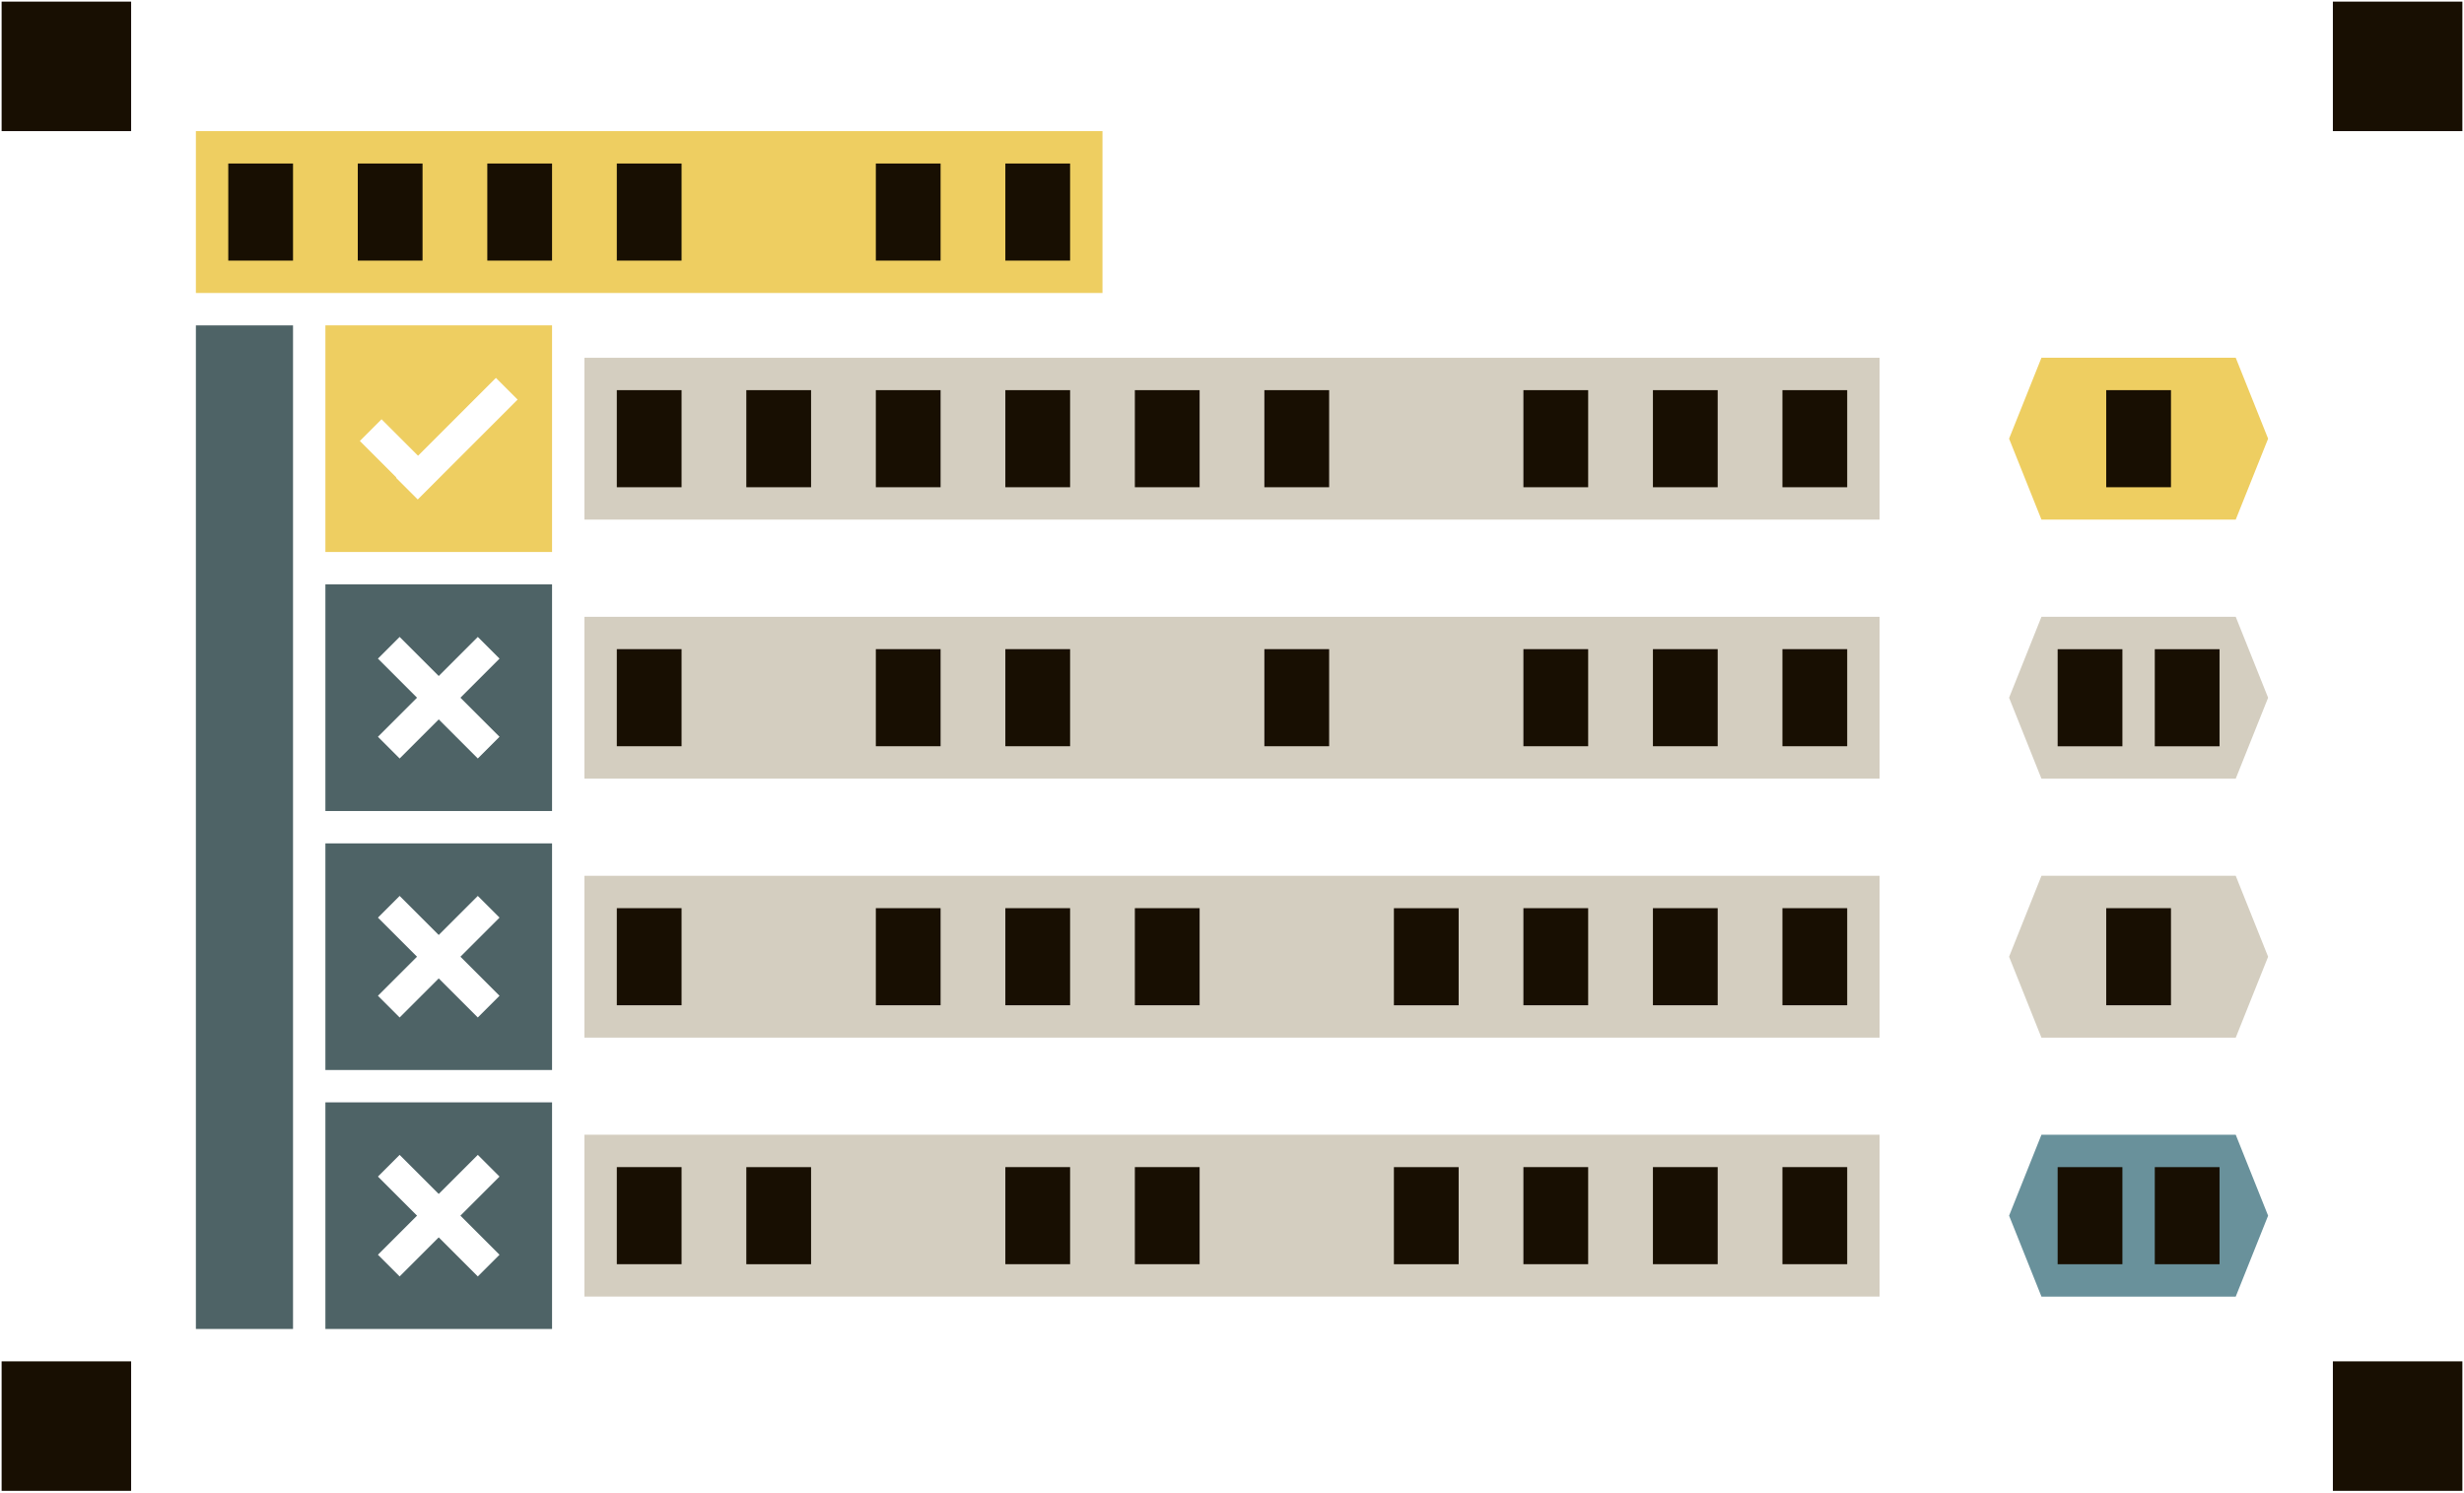
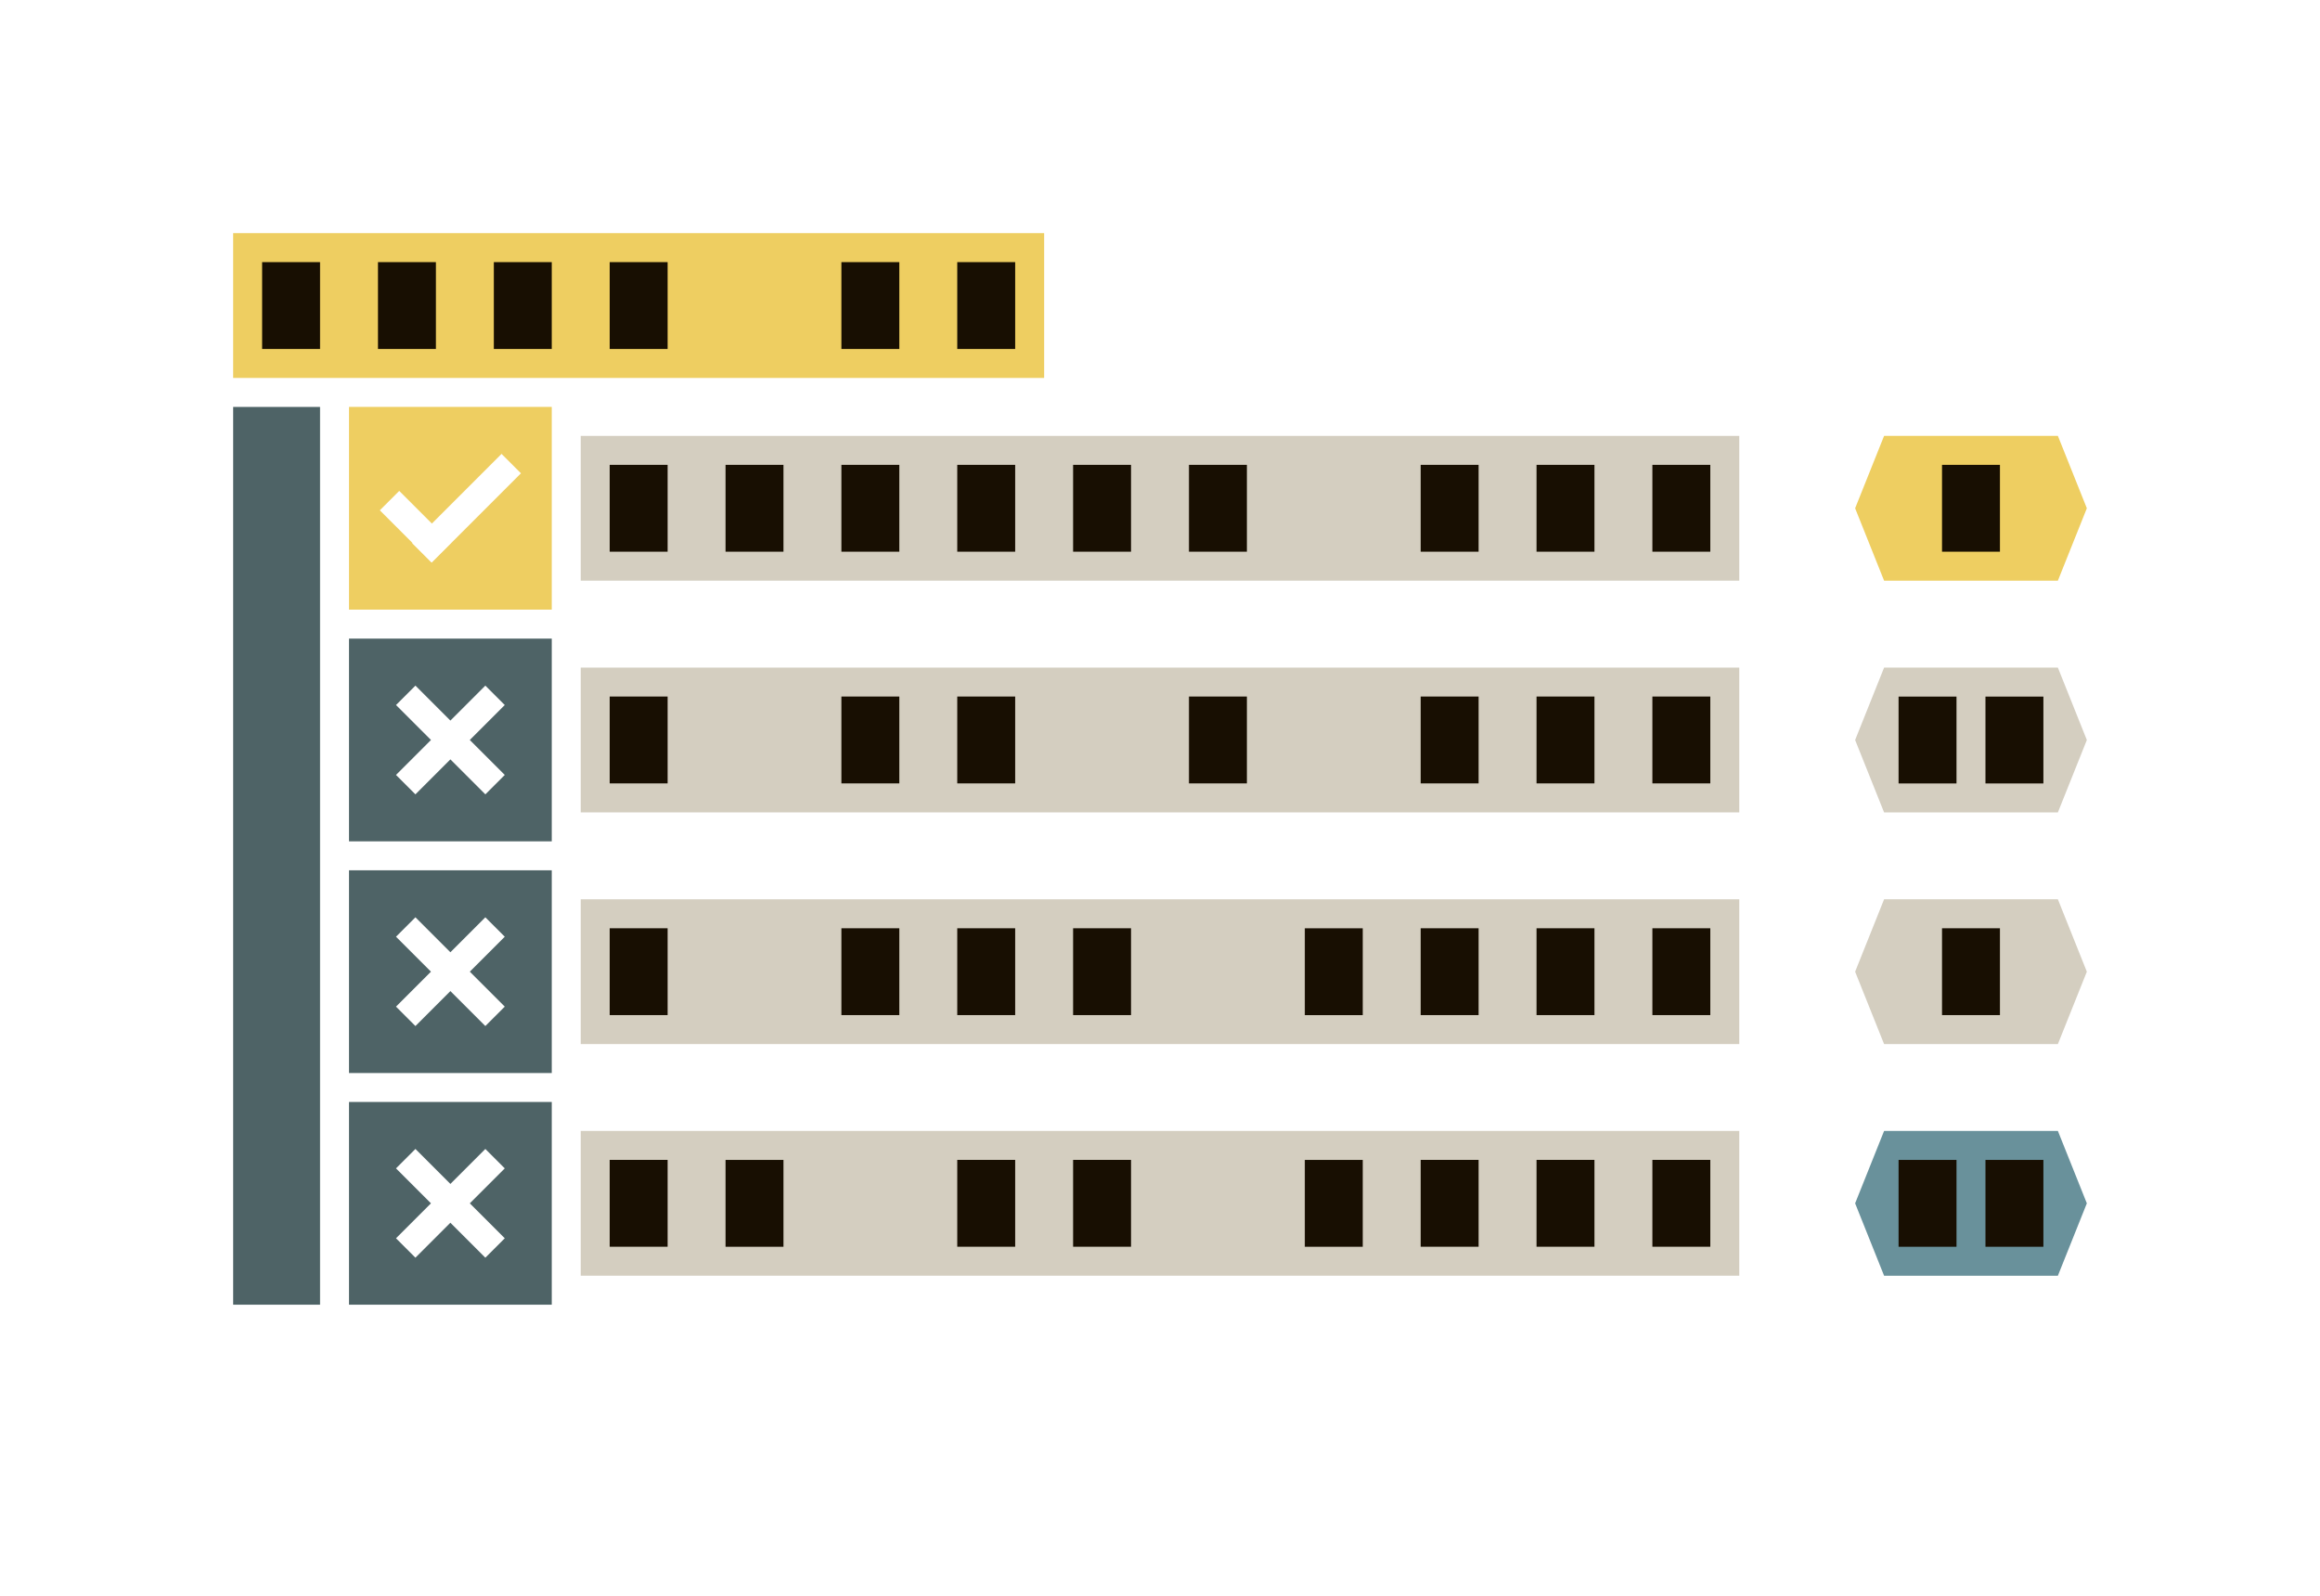
- <svg xmlns="http://www.w3.org/2000/svg" host="65bd71144e" version="1.1" width="761px" height="461px" viewBox="-0.5 -0.5 761 461" content="&lt;mxfile&gt;&lt;diagram id=&quot;NhqJ_ardOWNHqCwG6pmV&quot; name=&quot;Page-1&quot;&gt;5Z1Lc6M4EIB/jY9D6f24juOdPexWTVUOu3tkYsX2jmO5CEns/fUrbB5GQEImICEnOQQaWVhft1rdEiIzPH84fEvi/fpPvVTbGQLLwwzfzBCCADDzJ5MczxKK6FmwSjbLvFAluN38p4pP5tKnzVI91gqmWm/Tzb4uvNO7nbpLa7I4SfRLvdi93tbvuo9XqiG4vYu3Telfm2W6PksFAJX8d7VZrfM7U5pf+BHf/Vwl+mmX326GMBTgHqDz5Ye4qCov/7iOl/rlQoQXMzxPtE7PRw+HudpmaAtq58/91nG1/NqJ2qV9PkBF/j3SY9F0tTQk8lOdpGu90rt4u6ikX0/tU1kNwJxVZf7Qem+E0Aj/VWl6zNUaP6XaiNbpwza/qg6b9O+L43+yqiJO89ObQ1716eSYnzymif6p5nqrEyPZ6V32VZrtzRE86qfkLm8R5mdZ1rKLQjmRb0o/qDQ5mgKJ2sbp5rluA3FuSquyXPnR73pjbotAYfaURZRSwRBgQjJzeK4h7wNQsAjKeqVpnKxUmtdT6ckcXHyxSnTSXrsmMTnX/Bxvn1RhfJZq64p7WW9SdbuPT5heTD+uK6mV9/1muy1ExrYXi/mCwdf08KySVB1epV5chTKSUjLOOSJcQCHr9AiIAMiJvlR9kuc9aX3RHQtZm+pqiF/hSeXbPLOevn9X60uPFf8oKgGvU8EgYhhALgGBXJjfOhVjcghJgYBk0FCjpAGIiIhjISXHjEohAGnywtzYLcBUAM4BQUJ+HB9mA5tjolPTN/XOnBLa3x2Uauxth19AhCngUCIGGWIAQlxDjsx1RAwmavRCOccN4ohGSAhCmRkvDFHEeRO5jIhAAhu1UlMb5AMQ56ESz3iZH4xM3yfUOAJUA/4FR8Y2MRGQYOMaYNMHZDAx5KavAGCsl4smb4IjZqILSjAjRMIhgDPQ10OM6B5Q5hXxqXdLREl9xMlsFUAiy5+mrY7mPuHbcN5ljdbIQxYMM9bfKktlvW2VLuj08I4dptPZkPfbTjZ0kIuho97tui5f4LHHjRY/ZxWRRe/9ED0noY7t/lo8HetQRTdyYlwZphJjIShgsj6yTNXRFXGsM94Qf27gvAdwvyOL4eFrZOFDR5YfHFlKZU1iZOE9osAO0+lsyOcZWYr+7XtkKbV47Y6uR5LtZGT5LMBFj5zlI86znBB632xdf+xFA47108vsW7S4VjqAaxVDpzR9ZtjK0Wh4dqcZNdh0vS34MMjm5gZAiDwgvCHzxRwMgxABiyFtZUhAC0QyEEN8ZQyNdRmGVSgphVuePibOx+SJoeHZDKlGZdgjYXlcx/vscK0O8SobjL/uVbIxt1JJJf1eiFCfoeegiqXDE/f8sHOxaMTFC0YafqGhgNHGpR4J0eTgD9kBbPg9HMpouuiRfn0qXXQ4o9H4O0ngLH75Cv8wzhxajoS1BhiohR8ayJc7ycnGREh9I5RDZ1nOEUrvCH0kW0MixNg7Qh/J1qAIuXeEPnKtIRES78OJ9JFeDYrQvy90sv42IkLq3xcOvWjkHKF/Xzj080W+EaL2+c8xEV5bduIeIQTXFlv7YHhtwbUPhtcWGvpgeG2xoQ+G1xYc+mB4bdEhRq2zrqMyDD08tGMbHwyDn3qV3hnC0ONDO7bxwTD4+NC/Pyw2sQTLkNAWhi2bncZkGHyMPQF/GHqMbceHPhiGHh9aZiizR/svno+QbmmGHilCPCmcoU8qQj4pnMHH4HBKOFHo4fi0fCcKPjKflO8s6AWLk3lfFoQo9CCdWe9pOU1AoguT5G55hh6wMzEtnqFPkNt93EMChH79fQWuNiSL7OrFhuTmi3DG2nIL0dAJzQd3JFfqmsSWZIh6ZChd1tPZlM+zKRkiJynJ27uSK0Ve+S7ZMsH3vi/5EyH3kdmMug2vSBwd7cGDuEcyM7m9R0xKKL8OFCjZe49aNDDWxiOIQ0+D7GcISlt1FGN6eYHlmBNvzgGGnujYG7cIcD6ZMfhrK33Przk3wtAXd+xHB5wDDH05x35uwEcvDn0Nx35uwLUREif5j8OHBpwD7BGLTxqgPSnuoReT0CNqeyLcB8PQY0JO7I7c4EfacuohUjoSejCIPLILPQ602TGX8EKPARu9djx65rT6dymnaxf/kgYv/gc=&lt;/diagram&gt;&lt;/mxfile&gt;" style="background-color: rgb(24, 15, 2);">
+ <svg xmlns="http://www.w3.org/2000/svg" host="65bd71144e" version="1.1" width="801px" height="551px" viewBox="-0.5 -0.5 801 551" content="&lt;mxfile&gt;&lt;diagram id=&quot;NhqJ_ardOWNHqCwG6pmV&quot; name=&quot;Page-1&quot;&gt;5Z1Lc6M4EIB/jY9D6f24juOdPexWTVUOu3tkYsX2DrFchCT2/voVtgDzcEImQgLHl0ADsvm61epuITLD84f9tzTerf/US5XMEFjuZ/hmhhAEBJg/ueRwkhDBT4JVulnakyrB7eY/VVxppU+bpXqsnZhpnWSbXV14p7dbdZfVZHGa6pf6afc6qX/rLl6pluD2Lk7a0r82y2x9kgoAKvnvarNa22+m1B74Ed/9XKX6aWu/boYwFOAeoNPhh7hoyp7/uI6X+uVMhBczPE+1zk5bD/u5SnK0BbXTdb9dOFr+7FRtsz4XUGF/R3Yobl0tDQm7q9NsrVd6GyeLSvr1eH8qbwGYveqcP7TeGSE0wn9Vlh2sWuOnTBvROntI7FG132R/n23/kzcVcWp3b/a26ePOwe48Zqn+qeY60amRbPU2/ynt+7UIHvVTemfvCFvby+/s7CRL5JvSDypLD+aEVCVxtnmu20BsTWlVnlde+l1vzNciUJg9ZRGlVDAEmJDMbJ5asH0AChZBWW80i9OVymw7lZ7MxtkPq0RH7XVrEpNTy89x8qQK42uotq64l/UmU7e7+IjpxfTjupI6ed9vkqQQGdteLOYLBl/Tw7NKM7V/lXpxFMpISsk454hwAYWs0yMgAsASfan6JLc9aX3WHQtZl+pqiF/hSeXbPPOevnvX3ZceK/5RNAJep4JBxDCAXAICueCFHz1UJoeQFAhIBg01SlqAiIg4FlJyzKgUApA2L8yN3QJMBeAcECTkx/Fh5tgcU52Zvqm3ZpfQ/u6gVGNvO/wCIkwBhxIxyBADEOIacmSOI2IwUaMXyjluEUc0QkIQysx4YYgiztvIZUQEEtiolZrWIHdAnE+VeM7LfDAyfZ9Q4whQDfgXHBnbxERAgo1rgG0fkMPEkJu+AoCxXi7avAmOmIkuKMGMEAldAGegr4cY0D2g3CviY++WiJL6iJPbKoBElp+2rQ7mPuHbcN5ljY2RhywYZqy/VZbKetsqfdDp4R0vmM7FG3m/7eRDBzkbOurd7tLhMzzNcaPDzzVOkUXv/RA9L6FO0/11eDp2QRWXkRPjyjCVGAtBAZP1kWWsjq6IY73xhvhzA+c9gIcdWQyPUCMLdx1ZfnBkKZU1ipGF94gCL5jOxRv5PCNL0b9DjyylFq/d0fVIsr2MLJ8FuOiRs3zEeZYFofdV6/pjL27gUN89z75Fh2ulDlyrcJ3S9KmwlaORe3bHihpsu94OfBjktTkHCFEAhDdkvpgDNwgRaDCknQwJ6IBIHDHEV8bQWJdhWIWSUvjlGaJwPiRPDA3Pdkg1KMMeCcvjOt7lm2u1j1f5YPx1p9KN+SqVVtLvhQj1GXr2qpg6PHK3mxcniwacvGCk5RdaChhsXOqREI0OvssO0ITfw6EMpose6den0sUFZzQYfy8JXIOfneF348xhw5GwzgADdfBDjny5l5xsSIQ0NELpOsvyjlAGRxgi2XKJEOPgCEMkW04R8uAIQ+RaLhGS4MOJDJFeOUUY3hd6mX8bECEN7wtdTxp5RxjeF7p+vig0QtRd/xwS4bVlJ/4RQnBtsXUIhtcWXIdgeG2hYQiG1xYbhmB4bcFhCIbXFh1i1Fl1HZTh1MPDZmwTguHkS68yOEM49fiwGduEYDj5+DC8PywWsUyWIaEdDDsWOw3JcPIx9gj84dRj7GZ8GILh1OPDhhnK/NH+s+cjpF+aU48UIR4VzqkXFSEfFc7Jx+BwTDjR1MPxcflONPnIfFS+s6A3WZws+LQgRFMP0lnjPS3HAiQ6M0nul+fUA3YmxsVz6gXyZh8PkAChX39fga8FySI/erYguf0inKGW3ELkOqH54IrkSl2jWJIMUY8M5ZL1XLyVz7MoGSIvKcnbq5IrRV75KtkywQ++LvkTIQ+R2Qy6DK9IHD2twYO4RzIzurVHTEoovzoKlJprjzo0MNTCI4inngY1nyEobdVTjBnkBZZDFt68A5x6otNcuEWA92KG89dWhq6veTfCqU/uNB8d8A5w6tM5zecGQvTiqc/hNJ8b8G2ExEv+4/GhAe8Ae8TiowbYLIoH6MVk6hF1sxAegqF3T1irSnZU7VpEX61JdrJxka5R7x7OARh7AW+8yKt0du7Bmd3qn1Ecj539ww+8+B8=&lt;/diagram&gt;&lt;/mxfile&gt;" style="background-color: rgb(24, 15, 2);">
  <defs />
  <g>
-     <rect x="100" y="100" width="70" height="70" fill="#eece61" stroke="none" pointer-events="all" />
-     <rect x="110.28" y="136.55" width="25.29" height="9.48" fill="rgb(255, 255, 255)" stroke="none" transform="rotate(45,122.92,141.3)" pointer-events="none" />
-     <rect x="135.85" y="113.19" width="9.48" height="43.62" fill="rgb(255, 255, 255)" stroke="none" transform="rotate(45,140.59,135)" pointer-events="none" />
-     <rect x="100" y="180.01" width="70" height="70" fill="#4e6366" stroke="none" pointer-events="none" />
-     <rect x="130.26" y="193.2" width="9.48" height="43.62" fill="rgb(255, 255, 255)" stroke="none" transform="rotate(45,135,215.01)" pointer-events="none" />
-     <rect x="130.26" y="193.2" width="9.48" height="43.62" fill="rgb(255, 255, 255)" stroke="none" transform="rotate(135,135,215.01)" pointer-events="none" />
-     <rect x="100" y="260.01" width="70" height="70" fill="#4e6366" stroke="none" pointer-events="none" />
-     <rect x="130.26" y="273.2" width="9.48" height="43.62" fill="rgb(255, 255, 255)" stroke="none" transform="rotate(45,135,295.01)" pointer-events="none" />
-     <rect x="130.26" y="273.2" width="9.48" height="43.62" fill="rgb(255, 255, 255)" stroke="none" transform="rotate(135,135,295.01)" pointer-events="none" />
-     <rect x="60" y="40" width="280" height="50" fill="#eece61" stroke="none" pointer-events="none" />
-     <rect x="60" y="100.01" width="30" height="309.99" fill="#4e6366" stroke="none" pointer-events="none" />
-     <rect x="180" y="110.01" width="400" height="49.99" fill="#d4cec0" stroke="none" pointer-events="none" />
-     <rect x="180" y="190.02" width="400" height="49.99" fill="#d4cec0" stroke="none" pointer-events="none" />
-     <rect x="180" y="270.02" width="400" height="49.99" fill="#d4cec0" stroke="none" pointer-events="none" />
-     <path d="M 630 110 L 690 110 L 700 135 L 690 160 L 630 160 L 620 135 Z" fill="#eece61" stroke="none" pointer-events="none" />
-     <path d="M 630 190.02 L 690 190.02 L 700 215.02 L 690 240.02 L 630 240.02 L 620 215.02 Z" fill="#d4cec0" stroke="none" pointer-events="none" />
-     <path d="M 630 270.02 L 690 270.02 L 700 295.02 L 690 320.02 L 630 320.02 L 620 295.02 Z" fill="#d4cec0" stroke="none" pointer-events="none" />
-     <rect x="190" y="120.01" width="20" height="29.99" fill="#180f02" stroke="none" pointer-events="none" />
-     <rect x="230" y="120.01" width="20" height="29.99" fill="#180f02" stroke="none" pointer-events="none" />
-     <rect x="270" y="120.01" width="20" height="29.99" fill="#180f02" stroke="none" pointer-events="none" />
-     <rect x="310" y="120.01" width="20" height="29.99" fill="#180f02" stroke="none" pointer-events="none" />
-     <rect x="350" y="120.01" width="20" height="29.99" fill="#180f02" stroke="none" pointer-events="none" />
-     <rect x="390" y="120.01" width="20" height="29.99" fill="#180f02" stroke="none" pointer-events="none" />
-     <rect x="470" y="120.01" width="20" height="29.99" fill="#180f02" stroke="none" pointer-events="none" />
-     <rect x="510" y="120.01" width="20" height="29.99" fill="#180f02" stroke="none" pointer-events="none" />
-     <rect x="550" y="120.01" width="20" height="29.99" fill="#180f02" stroke="none" pointer-events="none" />
-     <rect x="550" y="200.01" width="20" height="29.99" fill="#180f02" stroke="none" pointer-events="none" />
-     <rect x="190" y="200.01" width="20" height="29.99" fill="#180f02" stroke="none" pointer-events="none" />
-     <rect x="270" y="200.01" width="20" height="29.99" fill="#180f02" stroke="none" pointer-events="none" />
-     <rect x="310" y="200.01" width="20" height="29.99" fill="#180f02" stroke="none" pointer-events="none" />
-     <rect x="390" y="200.01" width="20" height="29.99" fill="#180f02" stroke="none" pointer-events="none" />
-     <rect x="470" y="200.01" width="20" height="29.99" fill="#180f02" stroke="none" pointer-events="none" />
-     <rect x="510" y="200.01" width="20" height="29.99" fill="#180f02" stroke="none" pointer-events="none" />
-     <rect x="550" y="280.02" width="20" height="29.99" fill="#180f02" stroke="none" pointer-events="none" />
-     <rect x="190" y="280.02" width="20" height="29.99" fill="#180f02" stroke="none" pointer-events="none" />
-     <rect x="270" y="280.02" width="20" height="29.99" fill="#180f02" stroke="none" pointer-events="none" />
-     <rect x="310" y="280.02" width="20" height="29.99" fill="#180f02" stroke="none" pointer-events="none" />
-     <rect x="350" y="280.02" width="20" height="29.99" fill="#180f02" stroke="none" pointer-events="none" />
-     <rect x="430" y="280.03" width="20" height="29.99" fill="#180f02" stroke="none" pointer-events="none" />
-     <rect x="470" y="280.02" width="20" height="29.99" fill="#180f02" stroke="none" pointer-events="none" />
-     <rect x="510" y="280.02" width="20" height="29.99" fill="#180f02" stroke="none" pointer-events="none" />
-     <rect x="70" y="50.01" width="20" height="29.99" fill="#180f02" stroke="none" pointer-events="none" />
-     <rect x="110" y="50.01" width="20" height="29.99" fill="#180f02" stroke="none" pointer-events="none" />
-     <rect x="150" y="50.01" width="20" height="29.99" fill="#180f02" stroke="none" pointer-events="none" />
-     <rect x="190" y="50.01" width="20" height="29.99" fill="#180f02" stroke="none" pointer-events="none" />
-     <rect x="270" y="50.01" width="20" height="29.99" fill="#180f02" stroke="none" pointer-events="none" />
-     <rect x="310" y="50.01" width="20" height="29.99" fill="#180f02" stroke="none" pointer-events="none" />
-     <rect x="650" y="120.01" width="20" height="29.99" fill="#180f02" stroke="none" pointer-events="none" />
-     <rect x="635" y="200.03" width="20" height="29.99" fill="#180f02" stroke="none" pointer-events="none" />
-     <rect x="665" y="200.03" width="20" height="29.99" fill="#180f02" stroke="none" pointer-events="none" />
-     <rect x="650" y="280.02" width="20" height="29.99" fill="#180f02" stroke="none" pointer-events="none" />
-     <rect x="100" y="340" width="70" height="70" fill="#4e6366" stroke="none" pointer-events="none" />
-     <rect x="130.26" y="353.19" width="9.48" height="43.62" fill="rgb(255, 255, 255)" stroke="none" transform="rotate(45,135,375)" pointer-events="none" />
-     <rect x="130.26" y="353.19" width="9.48" height="43.62" fill="rgb(255, 255, 255)" stroke="none" transform="rotate(135,135,375)" pointer-events="none" />
-     <rect x="180" y="350" width="400" height="49.99" fill="#d4cec0" stroke="none" pointer-events="none" />
-     <path d="M 630 350 L 690 350 L 700 375 L 690 400 L 630 400 L 620 375 Z" fill="#69919b" stroke="none" pointer-events="none" />
-     <rect x="550" y="360" width="20" height="29.99" fill="#180f02" stroke="none" pointer-events="none" />
-     <rect x="190" y="360" width="20" height="29.99" fill="#180f02" stroke="none" pointer-events="none" />
-     <rect x="230" y="360.01" width="20" height="29.99" fill="#180f02" stroke="none" pointer-events="none" />
-     <rect x="310" y="360" width="20" height="29.99" fill="#180f02" stroke="none" pointer-events="none" />
-     <rect x="350" y="360" width="20" height="29.99" fill="#180f02" stroke="none" pointer-events="none" />
-     <rect x="430" y="360.01" width="20" height="29.99" fill="#180f02" stroke="none" pointer-events="none" />
-     <rect x="470" y="360" width="20" height="29.99" fill="#180f02" stroke="none" pointer-events="none" />
-     <rect x="510" y="360" width="20" height="29.99" fill="#180f02" stroke="none" pointer-events="none" />
-     <rect x="635" y="360.01" width="20" height="29.99" fill="#180f02" stroke="none" pointer-events="none" />
-     <rect x="665" y="360.01" width="20" height="29.99" fill="#180f02" stroke="none" pointer-events="none" />
-     <rect x="720" y="0" width="40" height="40" fill="#180f02" stroke="none" pointer-events="none" />
-     <rect x="0" y="0" width="40" height="40" fill="#180f02" stroke="none" pointer-events="none" />
-     <rect x="0" y="420" width="40" height="40" fill="#180f02" stroke="none" pointer-events="none" />
-     <rect x="720" y="420" width="40" height="40" fill="#180f02" stroke="none" pointer-events="none" />
+     <rect x="120" y="140" width="70" height="70" fill="#eece61" stroke="none" pointer-events="all" />
+     <rect x="130.28" y="176.55" width="25.29" height="9.48" fill="rgb(255, 255, 255)" stroke="none" transform="rotate(45,142.92,181.3)" pointer-events="none" />
+     <rect x="155.85" y="153.19" width="9.48" height="43.62" fill="rgb(255, 255, 255)" stroke="none" transform="rotate(45,160.59,175)" pointer-events="none" />
+     <rect x="120" y="220.01" width="70" height="70" fill="#4e6366" stroke="none" pointer-events="none" />
+     <rect x="150.26" y="233.2" width="9.48" height="43.62" fill="rgb(255, 255, 255)" stroke="none" transform="rotate(45,155,255.01)" pointer-events="none" />
+     <rect x="150.26" y="233.2" width="9.48" height="43.62" fill="rgb(255, 255, 255)" stroke="none" transform="rotate(135,155,255.01)" pointer-events="none" />
+     <rect x="120" y="300.01" width="70" height="70" fill="#4e6366" stroke="none" pointer-events="none" />
+     <rect x="150.26" y="313.2" width="9.48" height="43.62" fill="rgb(255, 255, 255)" stroke="none" transform="rotate(45,155,335.01)" pointer-events="none" />
+     <rect x="150.26" y="313.2" width="9.48" height="43.62" fill="rgb(255, 255, 255)" stroke="none" transform="rotate(135,155,335.01)" pointer-events="none" />
+     <rect x="80" y="80" width="280" height="50" fill="#eece61" stroke="none" pointer-events="none" />
+     <rect x="80" y="140.01" width="30" height="309.99" fill="#4e6366" stroke="none" pointer-events="none" />
+     <rect x="200" y="150.01" width="400" height="49.99" fill="#d4cec0" stroke="none" pointer-events="none" />
+     <rect x="200" y="230.02" width="400" height="49.99" fill="#d4cec0" stroke="none" pointer-events="none" />
+     <rect x="200" y="310.02" width="400" height="49.99" fill="#d4cec0" stroke="none" pointer-events="none" />
+     <path d="M 650 150 L 710 150 L 720 175 L 710 200 L 650 200 L 640 175 Z" fill="#eece61" stroke="none" pointer-events="none" />
+     <path d="M 650 230.02 L 710 230.02 L 720 255.02 L 710 280.02 L 650 280.02 L 640 255.02 Z" fill="#d4cec0" stroke="none" pointer-events="none" />
+     <path d="M 650 310.02 L 710 310.02 L 720 335.02 L 710 360.02 L 650 360.02 L 640 335.02 Z" fill="#d4cec0" stroke="none" pointer-events="none" />
+     <rect x="210" y="160.01" width="20" height="29.99" fill="#180f02" stroke="none" pointer-events="none" />
+     <rect x="250" y="160.01" width="20" height="29.99" fill="#180f02" stroke="none" pointer-events="none" />
+     <rect x="290" y="160.01" width="20" height="29.99" fill="#180f02" stroke="none" pointer-events="none" />
+     <rect x="330" y="160.01" width="20" height="29.99" fill="#180f02" stroke="none" pointer-events="none" />
+     <rect x="370" y="160.01" width="20" height="29.99" fill="#180f02" stroke="none" pointer-events="none" />
+     <rect x="410" y="160.01" width="20" height="29.99" fill="#180f02" stroke="none" pointer-events="none" />
+     <rect x="490" y="160.01" width="20" height="29.99" fill="#180f02" stroke="none" pointer-events="none" />
+     <rect x="530" y="160.01" width="20" height="29.99" fill="#180f02" stroke="none" pointer-events="none" />
+     <rect x="570" y="160.01" width="20" height="29.99" fill="#180f02" stroke="none" pointer-events="none" />
+     <rect x="570" y="240.01" width="20" height="29.99" fill="#180f02" stroke="none" pointer-events="none" />
+     <rect x="210" y="240.01" width="20" height="29.99" fill="#180f02" stroke="none" pointer-events="none" />
+     <rect x="290" y="240.01" width="20" height="29.99" fill="#180f02" stroke="none" pointer-events="none" />
+     <rect x="330" y="240.01" width="20" height="29.99" fill="#180f02" stroke="none" pointer-events="none" />
+     <rect x="410" y="240.01" width="20" height="29.99" fill="#180f02" stroke="none" pointer-events="none" />
+     <rect x="490" y="240.01" width="20" height="29.99" fill="#180f02" stroke="none" pointer-events="none" />
+     <rect x="530" y="240.01" width="20" height="29.99" fill="#180f02" stroke="none" pointer-events="none" />
+     <rect x="570" y="320.02" width="20" height="29.99" fill="#180f02" stroke="none" pointer-events="none" />
+     <rect x="210" y="320.02" width="20" height="29.99" fill="#180f02" stroke="none" pointer-events="none" />
+     <rect x="290" y="320.02" width="20" height="29.99" fill="#180f02" stroke="none" pointer-events="none" />
+     <rect x="330" y="320.02" width="20" height="29.99" fill="#180f02" stroke="none" pointer-events="none" />
+     <rect x="370" y="320.02" width="20" height="29.99" fill="#180f02" stroke="none" pointer-events="none" />
+     <rect x="450" y="320.03" width="20" height="29.99" fill="#180f02" stroke="none" pointer-events="none" />
+     <rect x="490" y="320.02" width="20" height="29.99" fill="#180f02" stroke="none" pointer-events="none" />
+     <rect x="530" y="320.02" width="20" height="29.99" fill="#180f02" stroke="none" pointer-events="none" />
+     <rect x="90" y="90.01" width="20" height="29.99" fill="#180f02" stroke="none" pointer-events="none" />
+     <rect x="130" y="90.01" width="20" height="29.99" fill="#180f02" stroke="none" pointer-events="none" />
+     <rect x="170" y="90.01" width="20" height="29.99" fill="#180f02" stroke="none" pointer-events="none" />
+     <rect x="210" y="90.01" width="20" height="29.99" fill="#180f02" stroke="none" pointer-events="none" />
+     <rect x="290" y="90.01" width="20" height="29.99" fill="#180f02" stroke="none" pointer-events="none" />
+     <rect x="330" y="90.01" width="20" height="29.99" fill="#180f02" stroke="none" pointer-events="none" />
+     <rect x="670" y="160.01" width="20" height="29.99" fill="#180f02" stroke="none" pointer-events="none" />
+     <rect x="655" y="240.03" width="20" height="29.99" fill="#180f02" stroke="none" pointer-events="none" />
+     <rect x="685" y="240.03" width="20" height="29.99" fill="#180f02" stroke="none" pointer-events="none" />
+     <rect x="670" y="320.02" width="20" height="29.99" fill="#180f02" stroke="none" pointer-events="none" />
+     <rect x="120" y="380" width="70" height="70" fill="#4e6366" stroke="none" pointer-events="none" />
+     <rect x="150.26" y="393.19" width="9.48" height="43.62" fill="rgb(255, 255, 255)" stroke="none" transform="rotate(45,155,415)" pointer-events="none" />
+     <rect x="150.26" y="393.19" width="9.48" height="43.62" fill="rgb(255, 255, 255)" stroke="none" transform="rotate(135,155,415)" pointer-events="none" />
+     <rect x="200" y="390" width="400" height="49.99" fill="#d4cec0" stroke="none" pointer-events="none" />
+     <path d="M 650 390 L 710 390 L 720 415 L 710 440 L 650 440 L 640 415 Z" fill="#69919b" stroke="none" pointer-events="none" />
+     <rect x="570" y="400" width="20" height="29.99" fill="#180f02" stroke="none" pointer-events="none" />
+     <rect x="210" y="400" width="20" height="29.99" fill="#180f02" stroke="none" pointer-events="none" />
+     <rect x="250" y="400.01" width="20" height="29.99" fill="#180f02" stroke="none" pointer-events="none" />
+     <rect x="330" y="400" width="20" height="29.99" fill="#180f02" stroke="none" pointer-events="none" />
+     <rect x="370" y="400" width="20" height="29.99" fill="#180f02" stroke="none" pointer-events="none" />
+     <rect x="450" y="400.01" width="20" height="29.99" fill="#180f02" stroke="none" pointer-events="none" />
+     <rect x="490" y="400" width="20" height="29.99" fill="#180f02" stroke="none" pointer-events="none" />
+     <rect x="530" y="400" width="20" height="29.99" fill="#180f02" stroke="none" pointer-events="none" />
+     <rect x="655" y="400.01" width="20" height="29.99" fill="#180f02" stroke="none" pointer-events="none" />
+     <rect x="685" y="400.01" width="20" height="29.99" fill="#180f02" stroke="none" pointer-events="none" />
  </g>
</svg>
